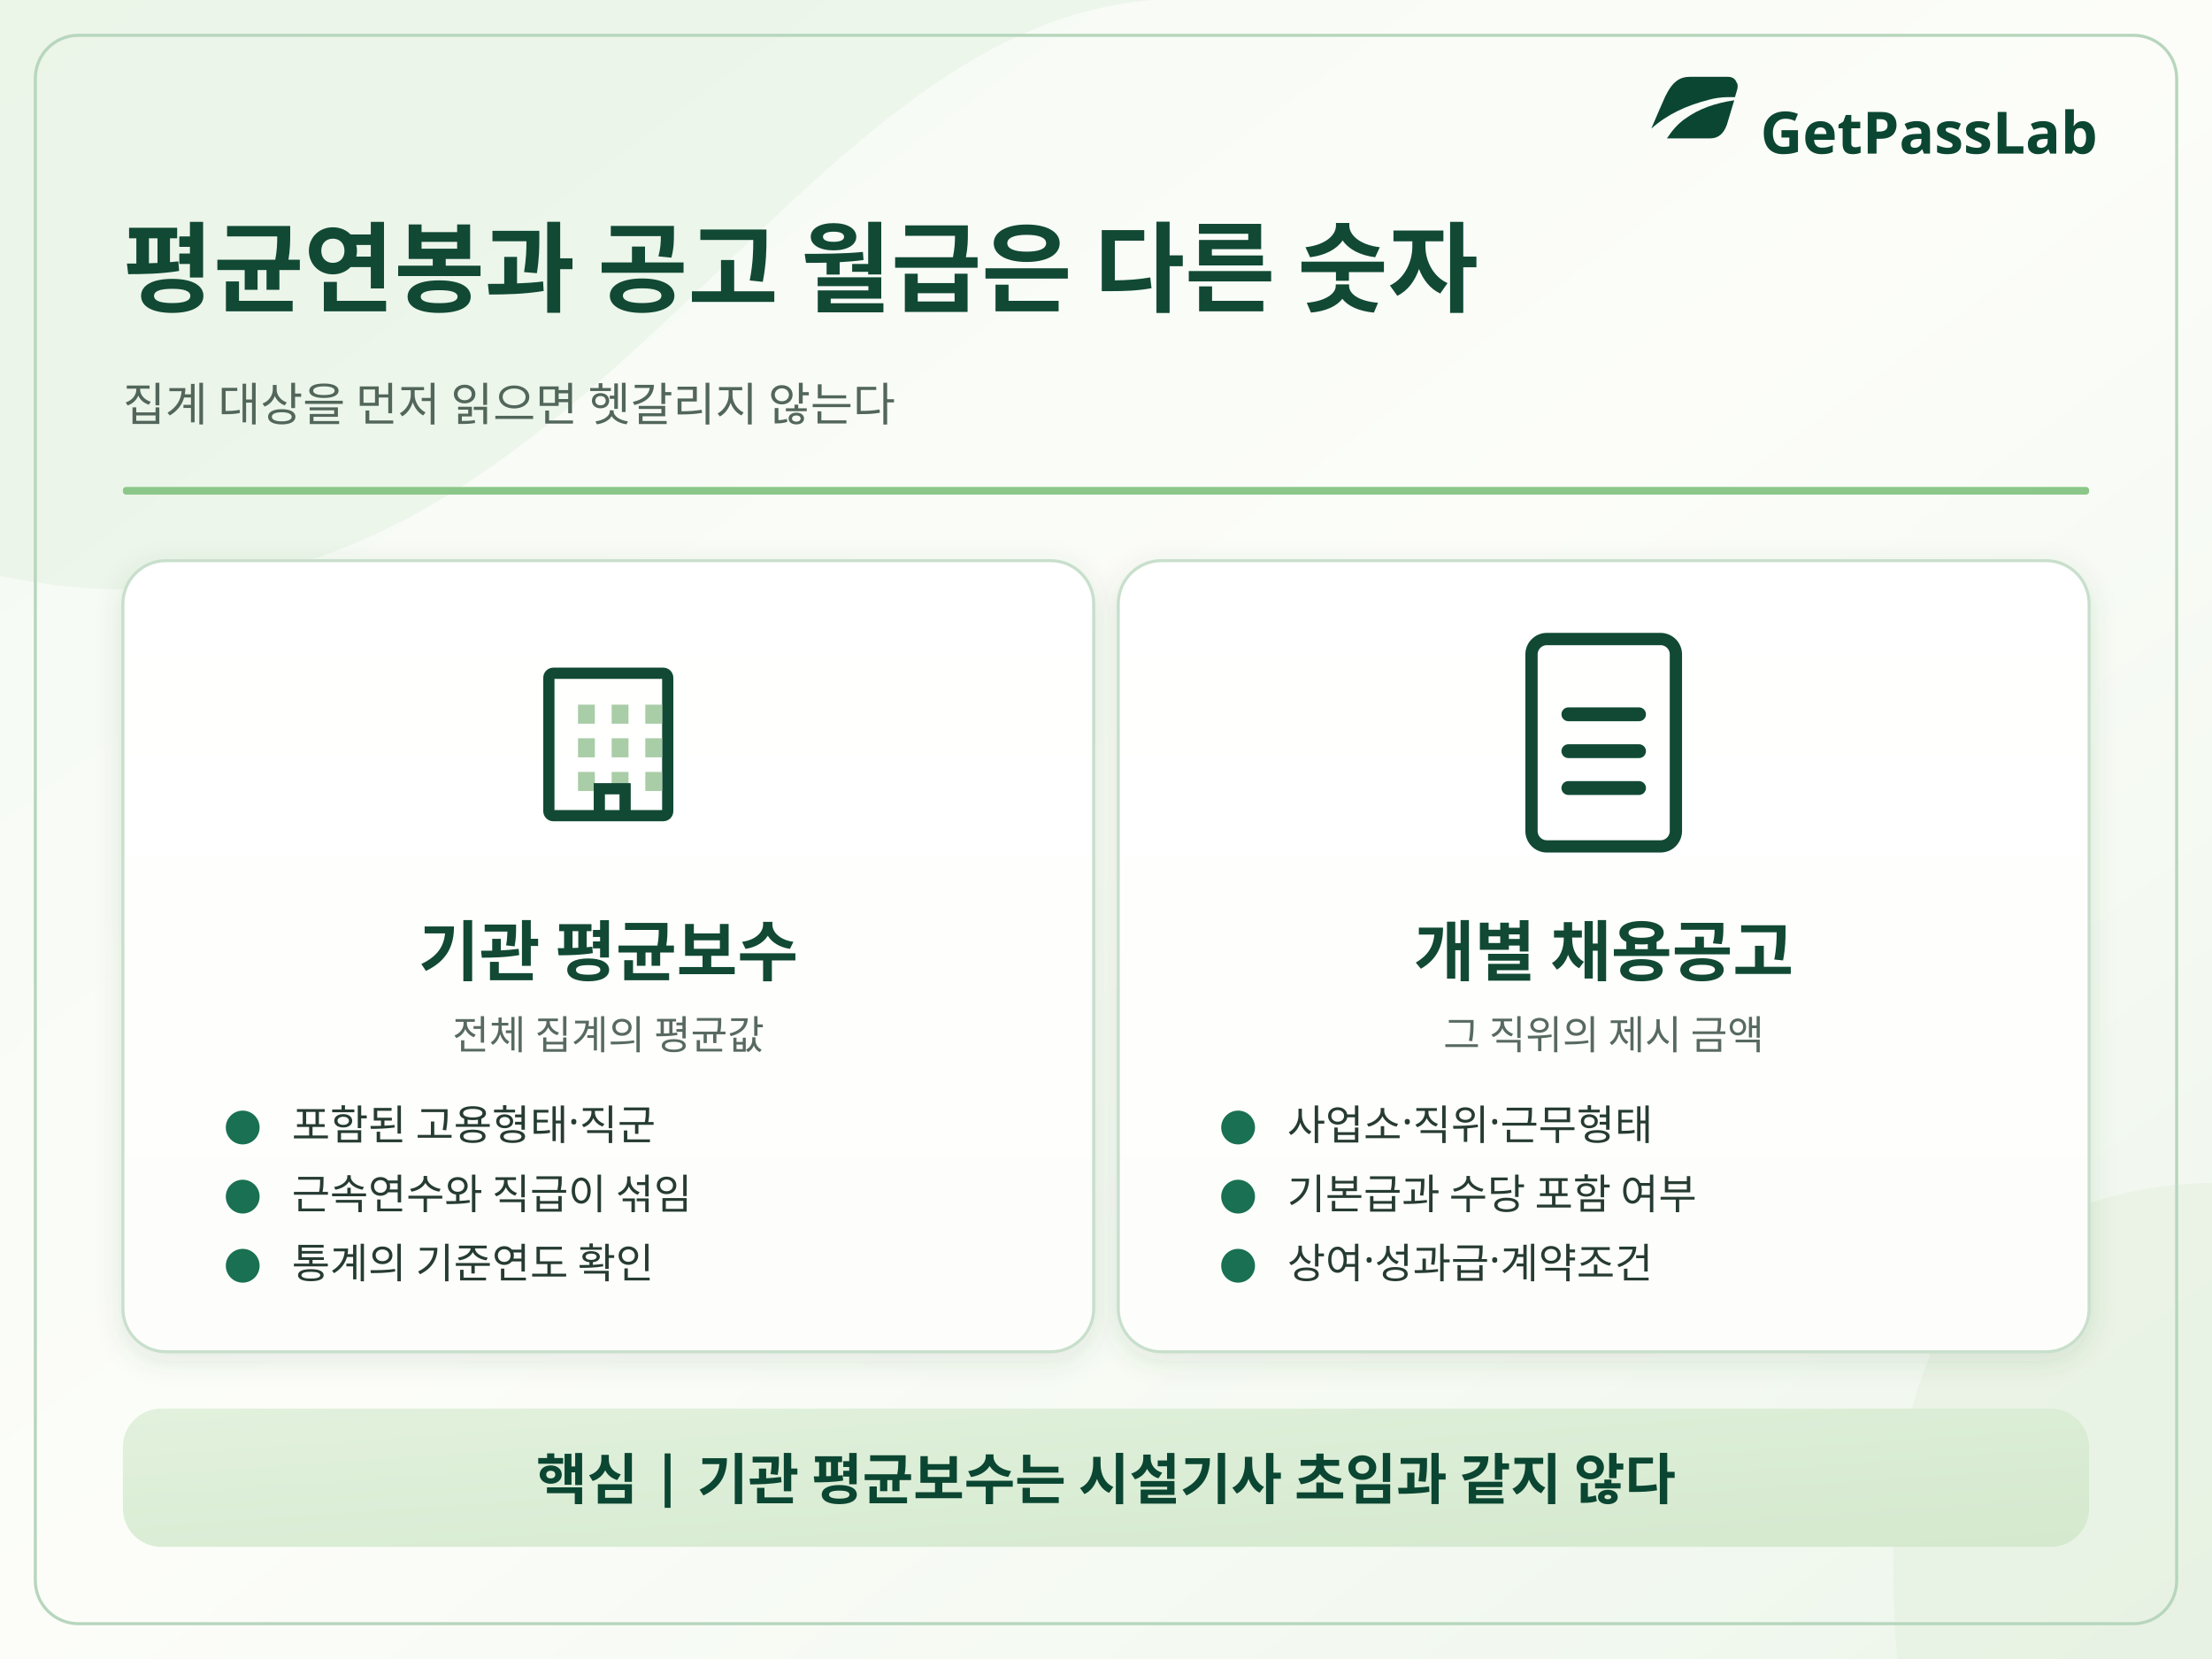
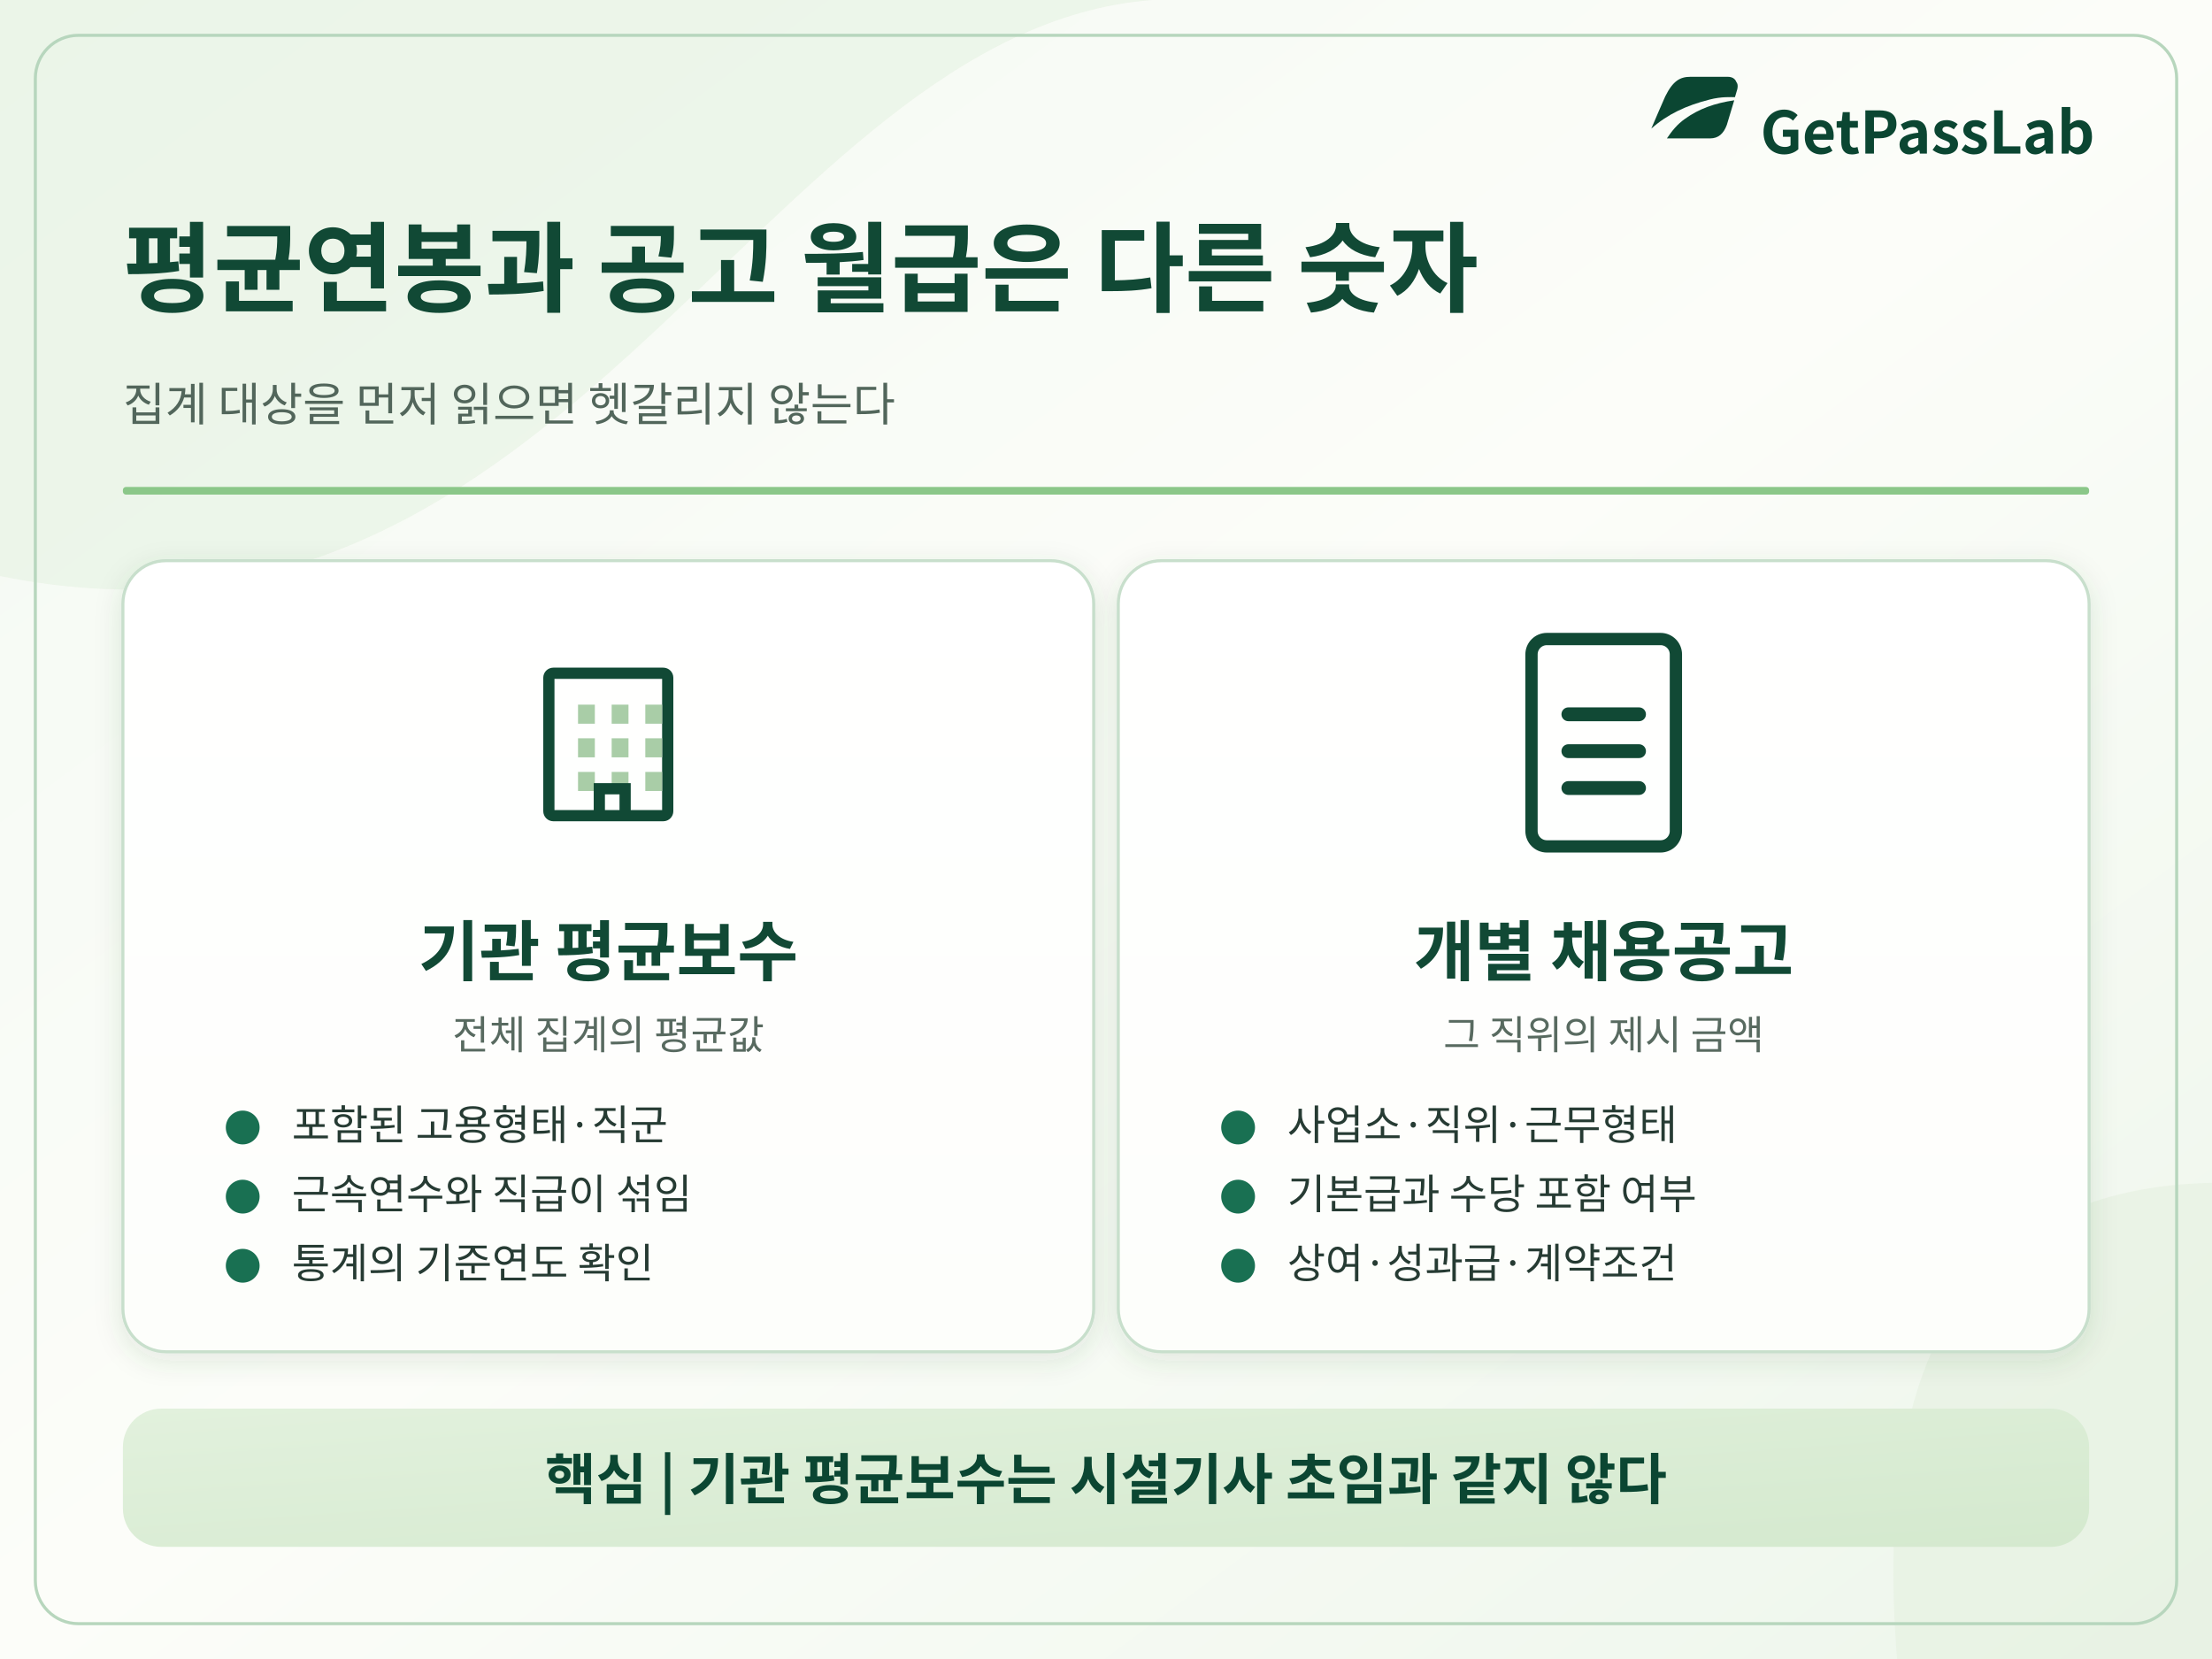
<svg xmlns="http://www.w3.org/2000/svg" width="1440" height="1080" viewBox="0 0 1440 1080">
  <defs>
    <linearGradient id="bg" x2="1" y2="1">
      <stop stop-color="#F3F9F2" />
      <stop offset=".5" stop-color="#FCFDF9" />
      <stop offset="1" stop-color="#EDF6EB" />
    </linearGradient>
    <linearGradient id="panel" x2="0" y2="1">
      <stop stop-color="#FFFFFF" />
      <stop offset="1" stop-color="#FDFEFB" />
    </linearGradient>
    <linearGradient id="grass" x1="0" y1="0" x2="1" y2="1">
      <stop stop-color="#E2F1DD" />
      <stop offset="1" stop-color="#D4E9CE" />
    </linearGradient>
    <filter id="shadow">
      <feDropShadow dx="0" dy="5" stdDeviation="9" flood-color="#2D563F" flood-opacity=".12" />
    </filter>
  </defs>
  <rect x="0" y="0" width="1440" height="1080" rx="0" fill="url(#bg)" stroke="none" stroke-width="1" />
  <path d="M0 375 C370 450 495 20 750 0 H0Z" fill="#E7F2E3" opacity=".65" />
  <path d="M1440 770Q1210 775 1235 1080H1440Z" fill="#E2EEDC" opacity=".48" />
  <rect x="23" y="23" width="1394" height="1034" rx="28" fill="none" stroke="#B7D6BD" stroke-width="2" />
  <g transform="translate(1075 50)">
    <g transform="scale(.156)">
      <path fill="#0B4632" d="M355 22C349 6 335 0 319 0H163C120 0 90 17 58 82C40 122 22 165 0 216C68 156 145 120 243 95C293 82 333 85 349 85L359 51C362 37 360 28 355 22Z" />
      <path fill="#0B4632" d="M346 98C264 110 198 134 141 175C108 198 86 226 65 257H245C281 257 302 236 315 201L346 98Z" />
    </g>
-     <text x="71" y="50" text-anchor="start" fill="#0B4632" font-family="NanumSquare,Noto Sans KR,Apple SD Gothic Neo,Malgun Gothic,sans-serif" font-size="38" font-weight="700">GetPassLab</text>
+     <text x="71" y="50" text-anchor="start" fill="#0B4632" font-family="Noto Sans CJK KR,NanumSquare,Noto Sans KR,Apple SD Gothic Neo,Malgun Gothic,sans-serif" font-size="38" font-weight="700">GetPassLab</text>
  </g>
-   <text x="80" y="198" text-anchor="start" fill="#114935" font-family="NanumSquare,Noto Sans KR,Apple SD Gothic Neo,Malgun Gothic,sans-serif" font-size="64" font-weight="700">평균연봉과 공고 월급은 다른 숫자</text>
-   <text x="80" y="274" text-anchor="start" fill="#52665B" font-family="NanumSquare,Noto Sans KR,Apple SD Gothic Neo,Malgun Gothic,sans-serif" font-size="30" font-weight="400">집계 대상을 먼저 읽으면 헷갈리지 않는다</text>
+   <text x="80" y="198" text-anchor="start" fill="#114935" font-family="Noto Sans CJK KR,NanumSquare,Noto Sans KR,Apple SD Gothic Neo,Malgun Gothic,sans-serif" font-size="64" font-weight="700">평균연봉과 공고 월급은 다른 숫자</text>
+   <text x="80" y="274" text-anchor="start" fill="#52665B" font-family="Noto Sans CJK KR,NanumSquare,Noto Sans KR,Apple SD Gothic Neo,Malgun Gothic,sans-serif" font-size="30" font-weight="400">집계 대상을 먼저 읽으면 헷갈리지 않는다</text>
  <rect x="80" y="317" width="1280" height="5" rx="2" fill="#8BC789" stroke="none" stroke-width="1" />
  <g filter="url(#shadow)">
    <rect x="80" y="365" width="632" height="515" rx="28" fill="url(#panel)" stroke="#C8DFCC" stroke-width="2" />
  </g>
  <g transform="translate(396 485) scale(0.73)">
    <rect x="-53" y="-64" width="106" height="127" rx="4" fill="none" stroke="#114935" stroke-width="10" />
    <path d="M-27-36h15v17h-15zm30 0h15v17H3zm30 0h15v17H33zm-60 30h15v17h-15zm30 0h15v17H3zm30 0h15v17H33zm-60 30h15v17h-15zm30 0h15v17H3zm30 0h15v17H33z" fill="#A9CDA7" />
    <path d="M-8 63V39H15V63" stroke="#114935" stroke-width="10" fill="none" />
  </g>
-   <text x="396" y="635" text-anchor="middle" fill="#114935" font-family="NanumSquare,Noto Sans KR,Apple SD Gothic Neo,Malgun Gothic,sans-serif" font-size="43" font-weight="700">기관 평균보수</text>
-   <text x="396" y="683" text-anchor="middle" fill="#586A60" font-family="NanumSquare,Noto Sans KR,Apple SD Gothic Neo,Malgun Gothic,sans-serif" font-size="26" font-weight="400">전체 집계의 평균값</text>
+   <text x="396" y="635" text-anchor="middle" fill="#114935" font-family="Noto Sans CJK KR,NanumSquare,Noto Sans KR,Apple SD Gothic Neo,Malgun Gothic,sans-serif" font-size="43" font-weight="700">기관 평균보수</text>
+   <text x="396" y="683" text-anchor="middle" fill="#586A60" font-family="Noto Sans CJK KR,NanumSquare,Noto Sans KR,Apple SD Gothic Neo,Malgun Gothic,sans-serif" font-size="26" font-weight="400">전체 집계의 평균값</text>
  <circle cx="158" cy="734" r="11" fill="#197052" />
-   <text x="190" y="742" text-anchor="start" fill="#263B33" font-family="NanumSquare,Noto Sans KR,Apple SD Gothic Neo,Malgun Gothic,sans-serif" font-size="27" font-weight="400">포함된 고용형태·직군</text>
+   <text x="190" y="742" text-anchor="start" fill="#263B33" font-family="Noto Sans CJK KR,NanumSquare,Noto Sans KR,Apple SD Gothic Neo,Malgun Gothic,sans-serif" font-size="27" font-weight="400">포함된 고용형태·직군</text>
  <circle cx="158" cy="779" r="11" fill="#197052" />
-   <text x="190" y="787" text-anchor="start" fill="#263B33" font-family="NanumSquare,Noto Sans KR,Apple SD Gothic Neo,Malgun Gothic,sans-serif" font-size="27" font-weight="400">근속연수와 직급이 섞임</text>
+   <text x="190" y="787" text-anchor="start" fill="#263B33" font-family="Noto Sans CJK KR,NanumSquare,Noto Sans KR,Apple SD Gothic Neo,Malgun Gothic,sans-serif" font-size="27" font-weight="400">근속연수와 직급이 섞임</text>
  <circle cx="158" cy="824" r="11" fill="#197052" />
-   <text x="190" y="832" text-anchor="start" fill="#263B33" font-family="NanumSquare,Noto Sans KR,Apple SD Gothic Neo,Malgun Gothic,sans-serif" font-size="27" font-weight="400">통계의 기준연도 확인</text>
+   <text x="190" y="832" text-anchor="start" fill="#263B33" font-family="Noto Sans CJK KR,NanumSquare,Noto Sans KR,Apple SD Gothic Neo,Malgun Gothic,sans-serif" font-size="27" font-weight="400">통계의 기준연도 확인</text>
  <g filter="url(#shadow)">
    <rect x="728" y="365" width="632" height="515" rx="28" fill="url(#panel)" stroke="#C8DFCC" stroke-width="2" />
  </g>
  <g transform="translate(1044 485)" fill="none" stroke="#114935" stroke-width="9" stroke-linecap="round">
    <rect x="-47" y="-69" width="94" height="135" rx="10" fill="none" stroke="#114935" stroke-width="8" />
    <path d="M-23-20h46M-23 4h46M-23 28h46" />
  </g>
-   <text x="1044" y="635" text-anchor="middle" fill="#114935" font-family="NanumSquare,Noto Sans KR,Apple SD Gothic Neo,Malgun Gothic,sans-serif" font-size="43" font-weight="700">개별 채용공고</text>
-   <text x="1044" y="683" text-anchor="middle" fill="#586A60" font-family="NanumSquare,Noto Sans KR,Apple SD Gothic Neo,Malgun Gothic,sans-serif" font-size="26" font-weight="400">그 직위의 제시 금액</text>
+   <text x="1044" y="635" text-anchor="middle" fill="#114935" font-family="Noto Sans CJK KR,NanumSquare,Noto Sans KR,Apple SD Gothic Neo,Malgun Gothic,sans-serif" font-size="43" font-weight="700">개별 채용공고</text>
+   <text x="1044" y="683" text-anchor="middle" fill="#586A60" font-family="Noto Sans CJK KR,NanumSquare,Noto Sans KR,Apple SD Gothic Neo,Malgun Gothic,sans-serif" font-size="26" font-weight="400">그 직위의 제시 금액</text>
  <circle cx="806" cy="734" r="11" fill="#197052" />
-   <text x="838" y="742" text-anchor="start" fill="#263B33" font-family="NanumSquare,Noto Sans KR,Apple SD Gothic Neo,Malgun Gothic,sans-serif" font-size="27" font-weight="400">사업소·직위·근무형태</text>
+   <text x="838" y="742" text-anchor="start" fill="#263B33" font-family="Noto Sans CJK KR,NanumSquare,Noto Sans KR,Apple SD Gothic Neo,Malgun Gothic,sans-serif" font-size="27" font-weight="400">사업소·직위·근무형태</text>
  <circle cx="806" cy="779" r="11" fill="#197052" />
-   <text x="838" y="787" text-anchor="start" fill="#263B33" font-family="NanumSquare,Noto Sans KR,Apple SD Gothic Neo,Malgun Gothic,sans-serif" font-size="27" font-weight="400">기본급과 수당 포함 여부</text>
+   <text x="838" y="787" text-anchor="start" fill="#263B33" font-family="Noto Sans CJK KR,NanumSquare,Noto Sans KR,Apple SD Gothic Neo,Malgun Gothic,sans-serif" font-size="27" font-weight="400">기본급과 수당 포함 여부</text>
  <circle cx="806" cy="824" r="11" fill="#197052" />
-   <text x="838" y="832" text-anchor="start" fill="#263B33" font-family="NanumSquare,Noto Sans KR,Apple SD Gothic Neo,Malgun Gothic,sans-serif" font-size="27" font-weight="400">상여·성과급·계약조건</text>
+   <text x="838" y="832" text-anchor="start" fill="#263B33" font-family="Noto Sans CJK KR,NanumSquare,Noto Sans KR,Apple SD Gothic Neo,Malgun Gothic,sans-serif" font-size="27" font-weight="400">상여·성과급·계약조건</text>
  <rect x="80" y="917" width="1280" height="90" rx="25" fill="url(#grass)" stroke="none" stroke-width="1" />
-   <text x="720" y="976" text-anchor="middle" fill="#0B4632" font-family="NanumSquare,Noto Sans KR,Apple SD Gothic Neo,Malgun Gothic,sans-serif" font-size="36" font-weight="700">핵심  |  기관 평균보수는 시설기사 초임과 같지 않다</text>
+   <text x="720" y="976" text-anchor="middle" fill="#0B4632" font-family="Noto Sans CJK KR,NanumSquare,Noto Sans KR,Apple SD Gothic Neo,Malgun Gothic,sans-serif" font-size="36" font-weight="700">핵심  |  기관 평균보수는 시설기사 초임과 같지 않다</text>
</svg>
